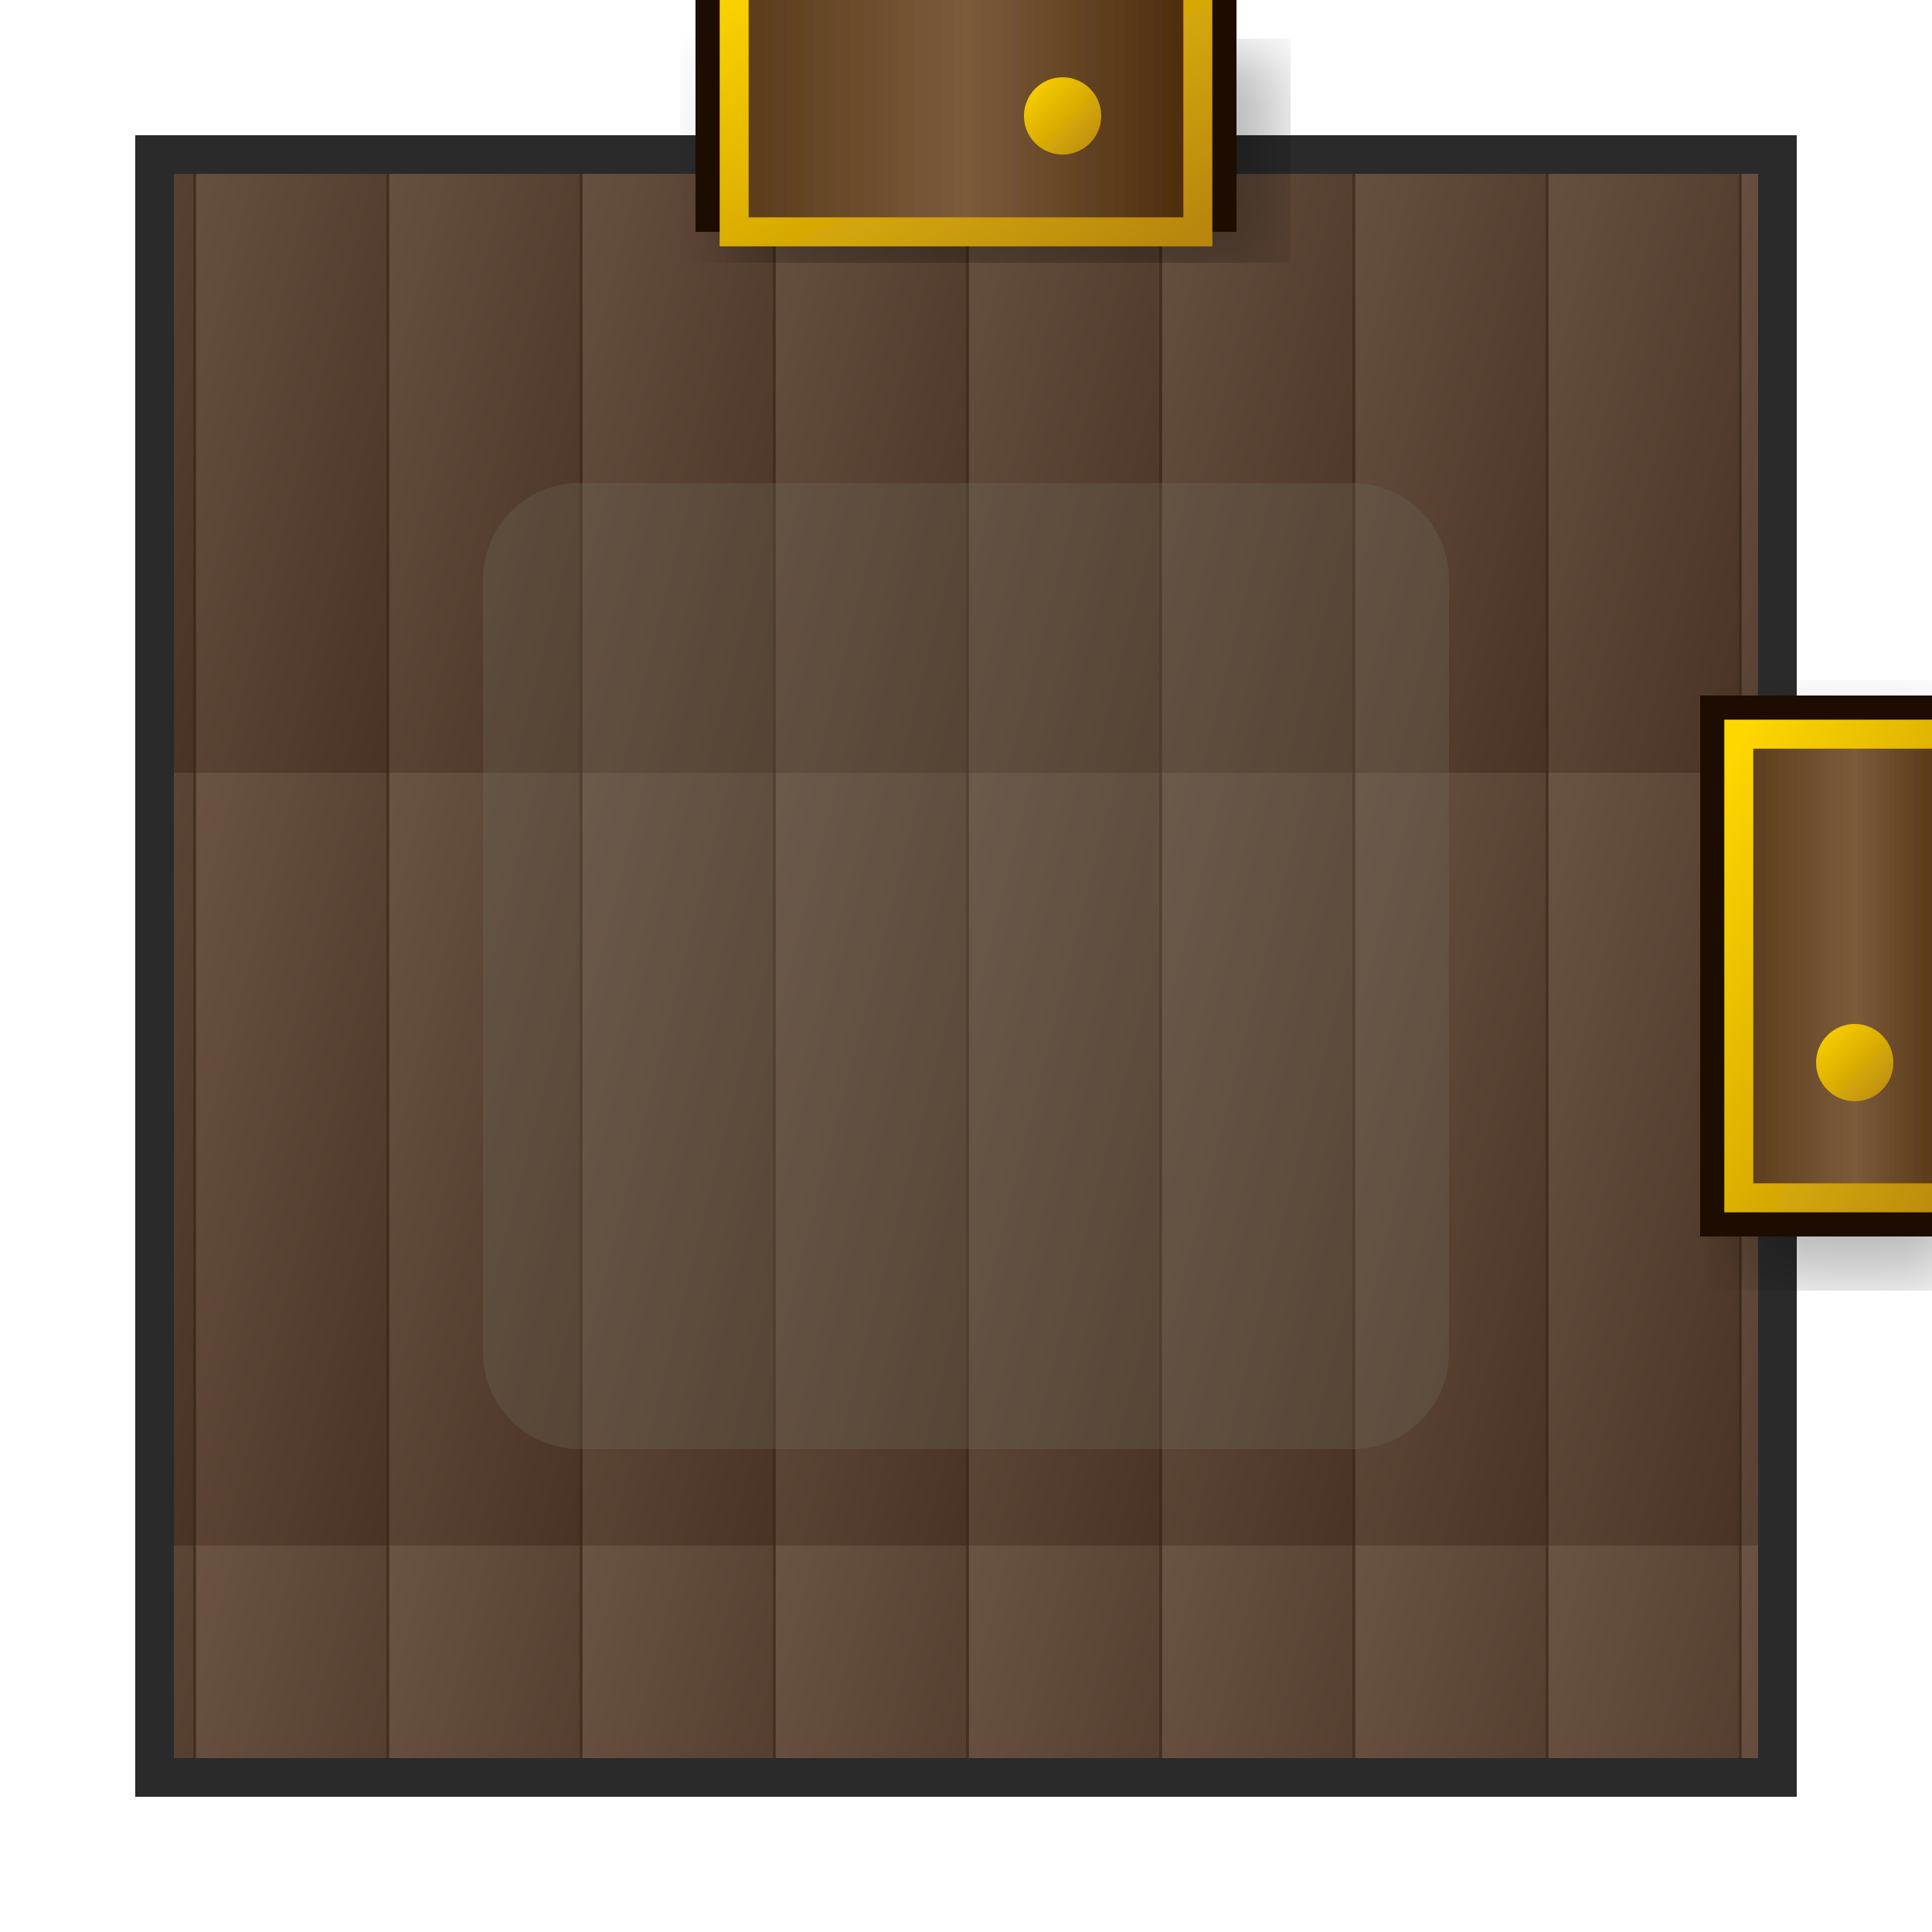
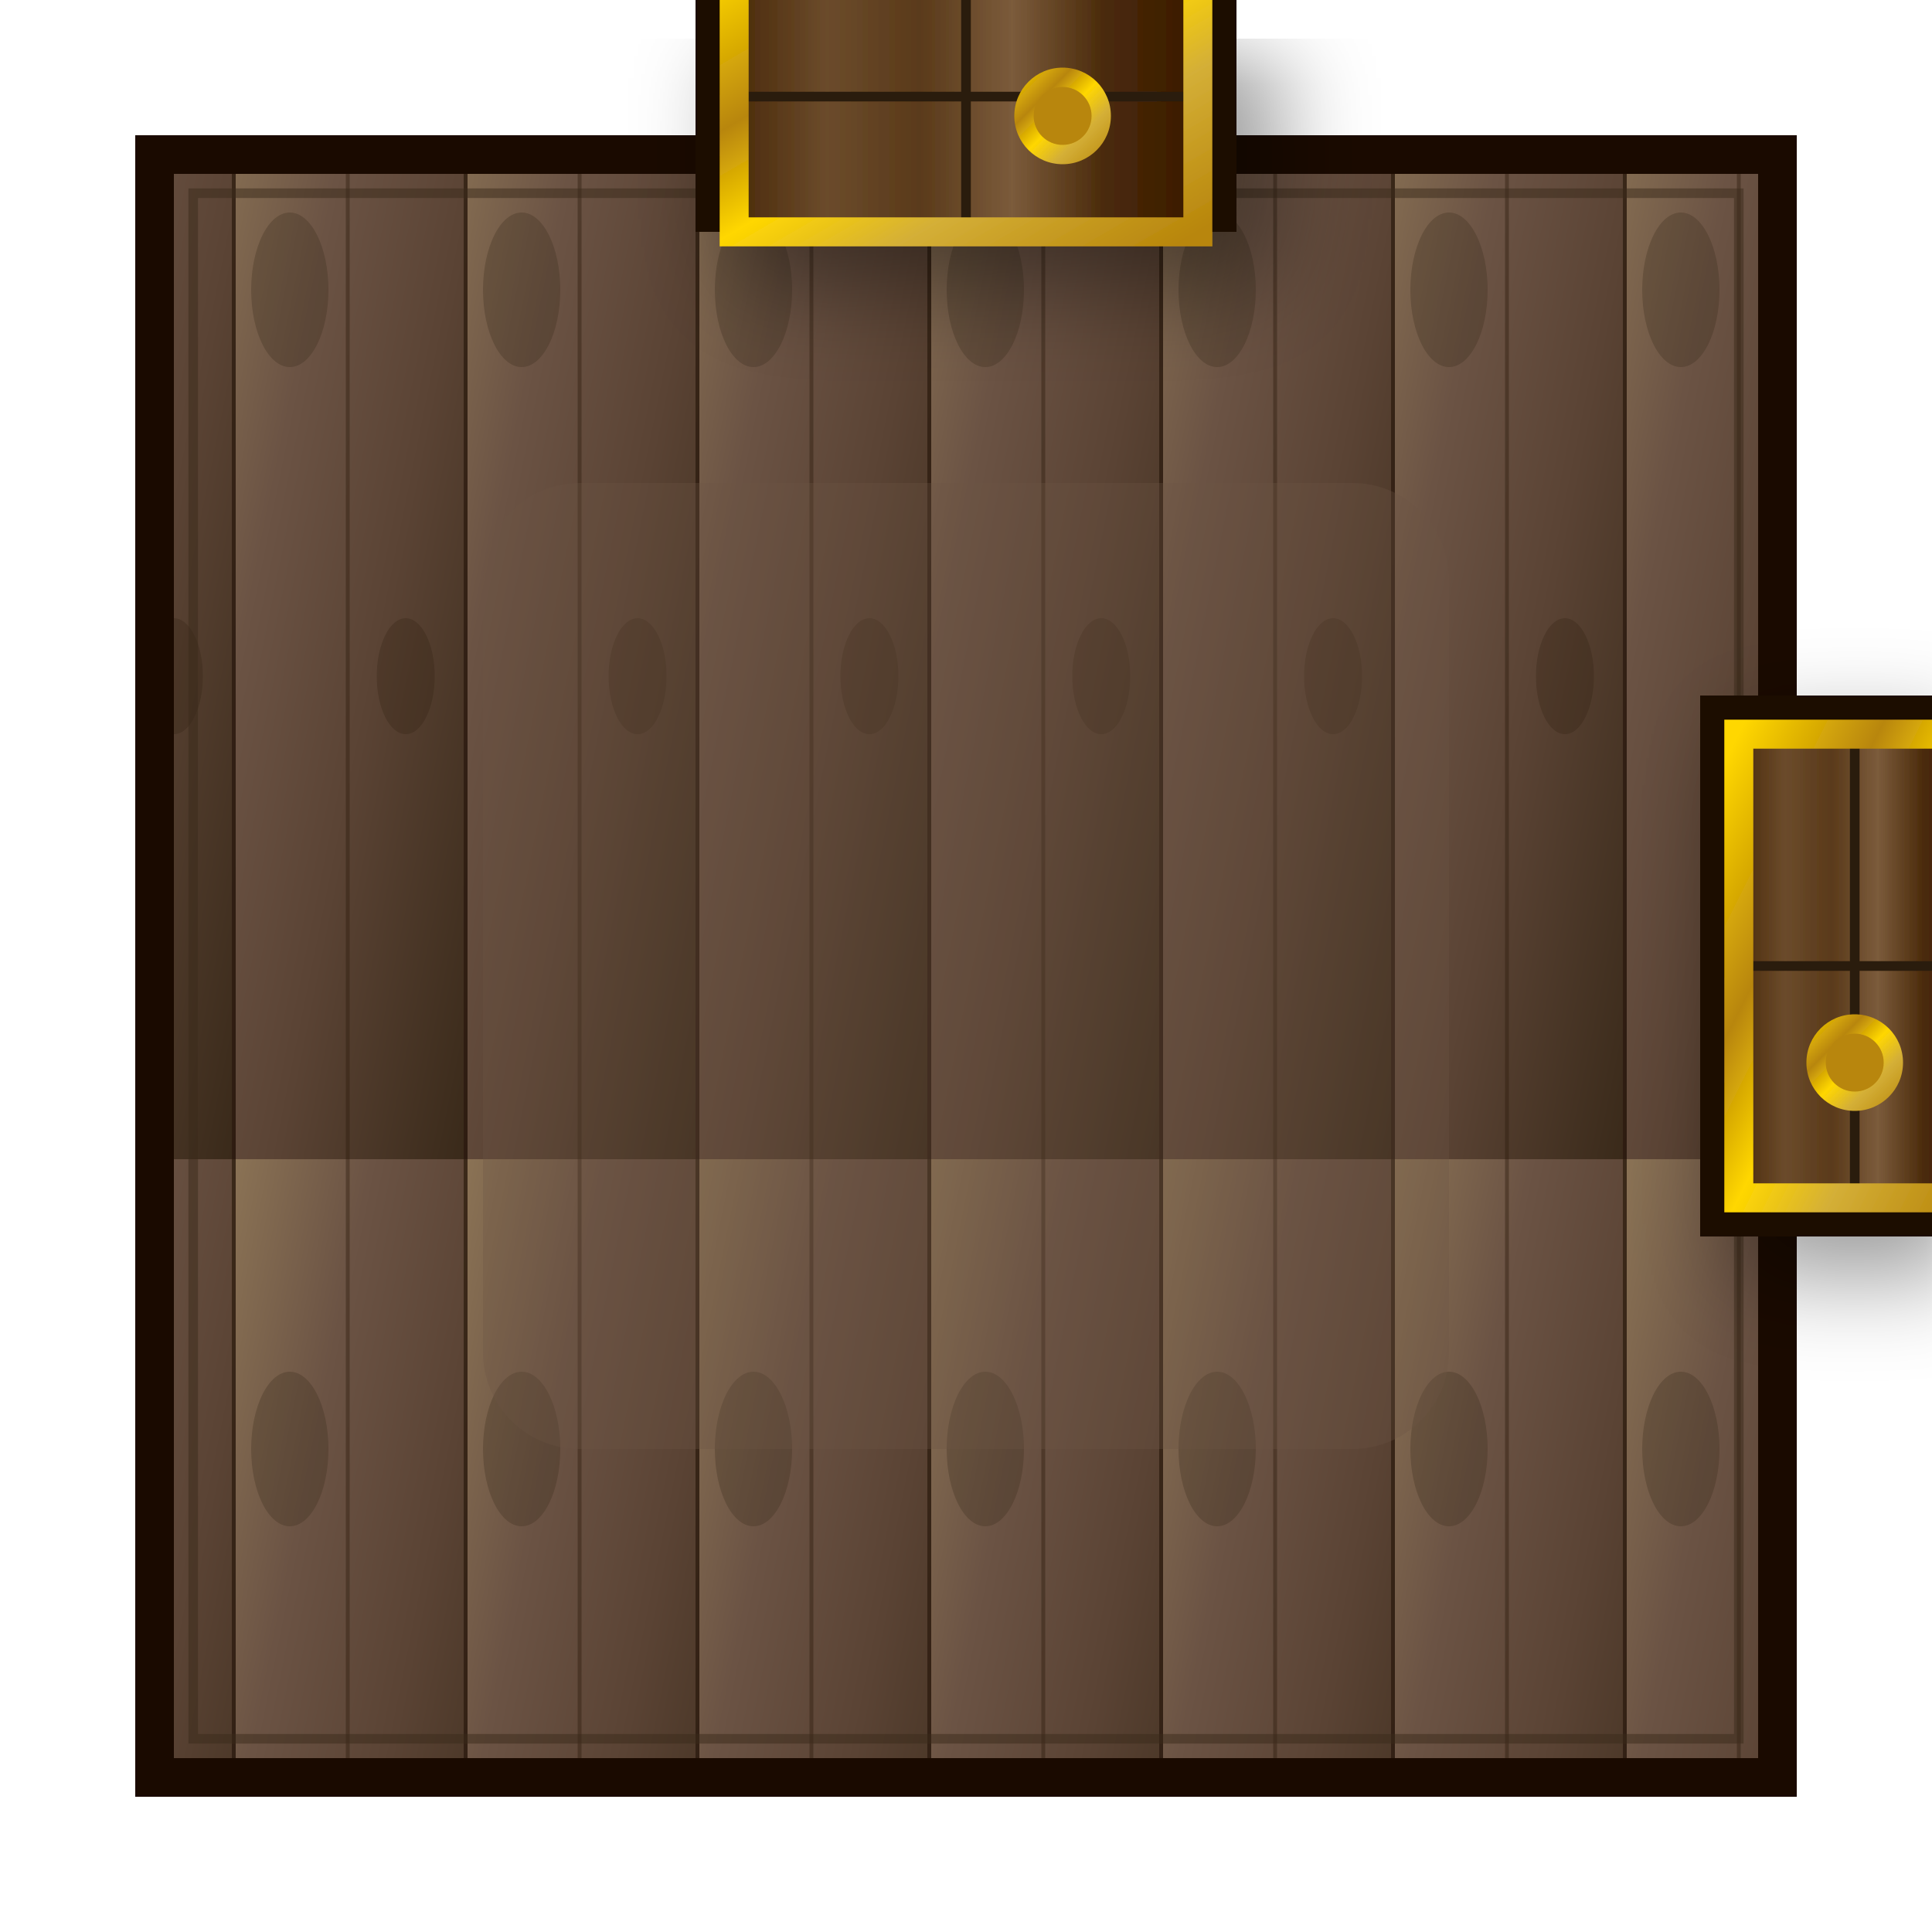
<svg xmlns="http://www.w3.org/2000/svg" viewBox="0 0 100 100" width="400" height="400">
  <defs>
    <linearGradient id="floorGrad" x1="0%" y1="0%" x2="100%" y2="100%">
-       <stop offset="0%" style="stop-color:#6B5344" />
-       <stop offset="100%" style="stop-color:#4A3324" />
+       <stop offset="0%" style="stop-color:#8B7355" />
+       <stop offset="30%" style="stop-color:#6B5344" />
+       <stop offset="60%" style="stop-color:#5A4334" />
+       <stop offset="100%" style="stop-color:#3A2A1A" />
    </linearGradient>
-     <pattern id="woodPattern" x="0" y="0" width="10" height="40" patternUnits="userSpaceOnUse">
-       <rect width="10" height="40" fill="url(#floorGrad)" />
-       <line x1="0" y1="0" x2="0" y2="40" stroke="#2A1A0A" stroke-width="0.3" opacity="0.6" />
+     <pattern id="woodPattern" x="0" y="0" width="12" height="60" patternUnits="userSpaceOnUse">
+       <rect width="12" height="60" fill="url(#floorGrad)" />
+       <line x1="0" y1="0" x2="0" y2="60" stroke="#1A0A00" stroke-width="0.4" opacity="0.7" />
+       <line x1="6" y1="0" x2="6" y2="60" stroke="#2A1A0A" stroke-width="0.2" opacity="0.4" />
+       <ellipse cx="3" cy="15" rx="2" ry="4" fill="#3A2A1A" opacity="0.3" />
+       <ellipse cx="9" cy="35" rx="1.5" ry="3" fill="#2A1A0A" opacity="0.25" />
    </pattern>
    <linearGradient id="doorWood" x1="0%" y1="0%" x2="100%" y2="0%">
-       <stop offset="0%" style="stop-color:#5A3A1A" />
-       <stop offset="50%" style="stop-color:#7B5B3B" />
-       <stop offset="100%" style="stop-color:#4A2A0A" />
+       <stop offset="0%" style="stop-color:#4A2A0A" />
+       <stop offset="20%" style="stop-color:#6B4B2B" />
+       <stop offset="40%" style="stop-color:#5A3A1A" />
+       <stop offset="60%" style="stop-color:#7B5B3B" />
+       <stop offset="80%" style="stop-color:#4A2A0A" />
+       <stop offset="100%" style="stop-color:#3A1A00" />
    </linearGradient>
    <linearGradient id="goldTrim" x1="0%" y1="0%" x2="100%" y2="100%">
      <stop offset="0%" style="stop-color:#FFD700" />
+       <stop offset="30%" style="stop-color:#B8860B" />
+       <stop offset="50%" style="stop-color:#FFD700" />
+       <stop offset="70%" style="stop-color:#D4AF37" />
      <stop offset="100%" style="stop-color:#B8860B" />
    </linearGradient>
-     <filter id="softShadow">
-       <feGaussianBlur in="SourceAlpha" stdDeviation="2" />
-       <feOffset dx="2" dy="2" />
+     <filter id="softShadow" x="-50%" y="-50%" width="200%" height="200%">
+       <feGaussianBlur in="SourceAlpha" stdDeviation="2.5" />
+       <feOffset dx="2" dy="2" result="offsetblur" />
      <feComponentTransfer>
-         <feFuncA type="linear" slope="0.3" />
+         <feFuncA type="linear" slope="0.4" />
      </feComponentTransfer>
      <feMerge>
        <feMergeNode />
        <feMergeNode in="SourceGraphic" />
      </feMerge>
    </filter>
+     <filter id="innerGlow">
+       <feGaussianBlur in="SourceAlpha" stdDeviation="3" result="blur" />
+       <feComposite in="blur" in2="SourceAlpha" operator="arithmetic" k2="-1" k3="1" result="shadowDiff" />
+       <feFlood flood-color="#FFD700" flood-opacity="0.4" />
+       <feComposite in2="shadowDiff" operator="in" />
+       <feComposite in2="SourceGraphic" operator="over" />
+     </filter>
  </defs>
-   <rect x="8" y="8" width="84" height="84" fill="url(#woodPattern)" stroke="#2A2A2A" stroke-width="2" />
-   <rect x="25" y="25" width="50" height="50" fill="#6A6A5A" opacity="0.3" rx="5" />
+   <rect x="8" y="8" width="84" height="84" fill="url(#woodPattern)" stroke="#1A0A00" stroke-width="2" />
+   <rect x="10" y="10" width="80" height="80" fill="none" stroke="#3A2A1A" stroke-width="0.5" opacity="0.5" />
+   <rect x="25" y="25" width="50" height="50" fill="#6B5344" opacity="0.3" rx="5" />
  <g filter="url(#softShadow)">
    <rect x="36" y="-4" width="28" height="16" fill="#1A0A00" />
    <rect x="38" y="-2" width="24" height="14" fill="url(#doorWood)" />
+     <line x1="50" y1="-2" x2="50" y2="12" stroke="#2A1A0A" stroke-width="0.5" />
+     <line x1="38" y1="5" x2="62" y2="5" stroke="#2A1A0A" stroke-width="0.5" />
    <rect x="38" y="-2" width="24" height="14" fill="none" stroke="url(#goldTrim)" stroke-width="1.5" />
-     <circle cx="55" cy="6" r="2" fill="url(#goldTrim)" />
+     <circle cx="55" cy="6" r="2.5" fill="url(#goldTrim)" />
+     <circle cx="55" cy="6" r="1.5" fill="#B8860B" />
  </g>
  <g filter="url(#softShadow)">
    <rect x="88" y="36" width="16" height="28" fill="#1A0A00" />
    <rect x="90" y="38" width="12" height="24" fill="url(#doorWood)" />
+     <line x1="90" y1="50" x2="102" y2="50" stroke="#2A1A0A" stroke-width="0.5" />
+     <line x1="96" y1="38" x2="96" y2="62" stroke="#2A1A0A" stroke-width="0.5" />
    <rect x="90" y="38" width="12" height="24" fill="none" stroke="url(#goldTrim)" stroke-width="1.5" />
-     <circle cx="96" cy="55" r="2" fill="url(#goldTrim)" />
+     <circle cx="96" cy="55" r="2.5" fill="url(#goldTrim)" />
+     <circle cx="96" cy="55" r="1.5" fill="#B8860B" />
  </g>
</svg>
